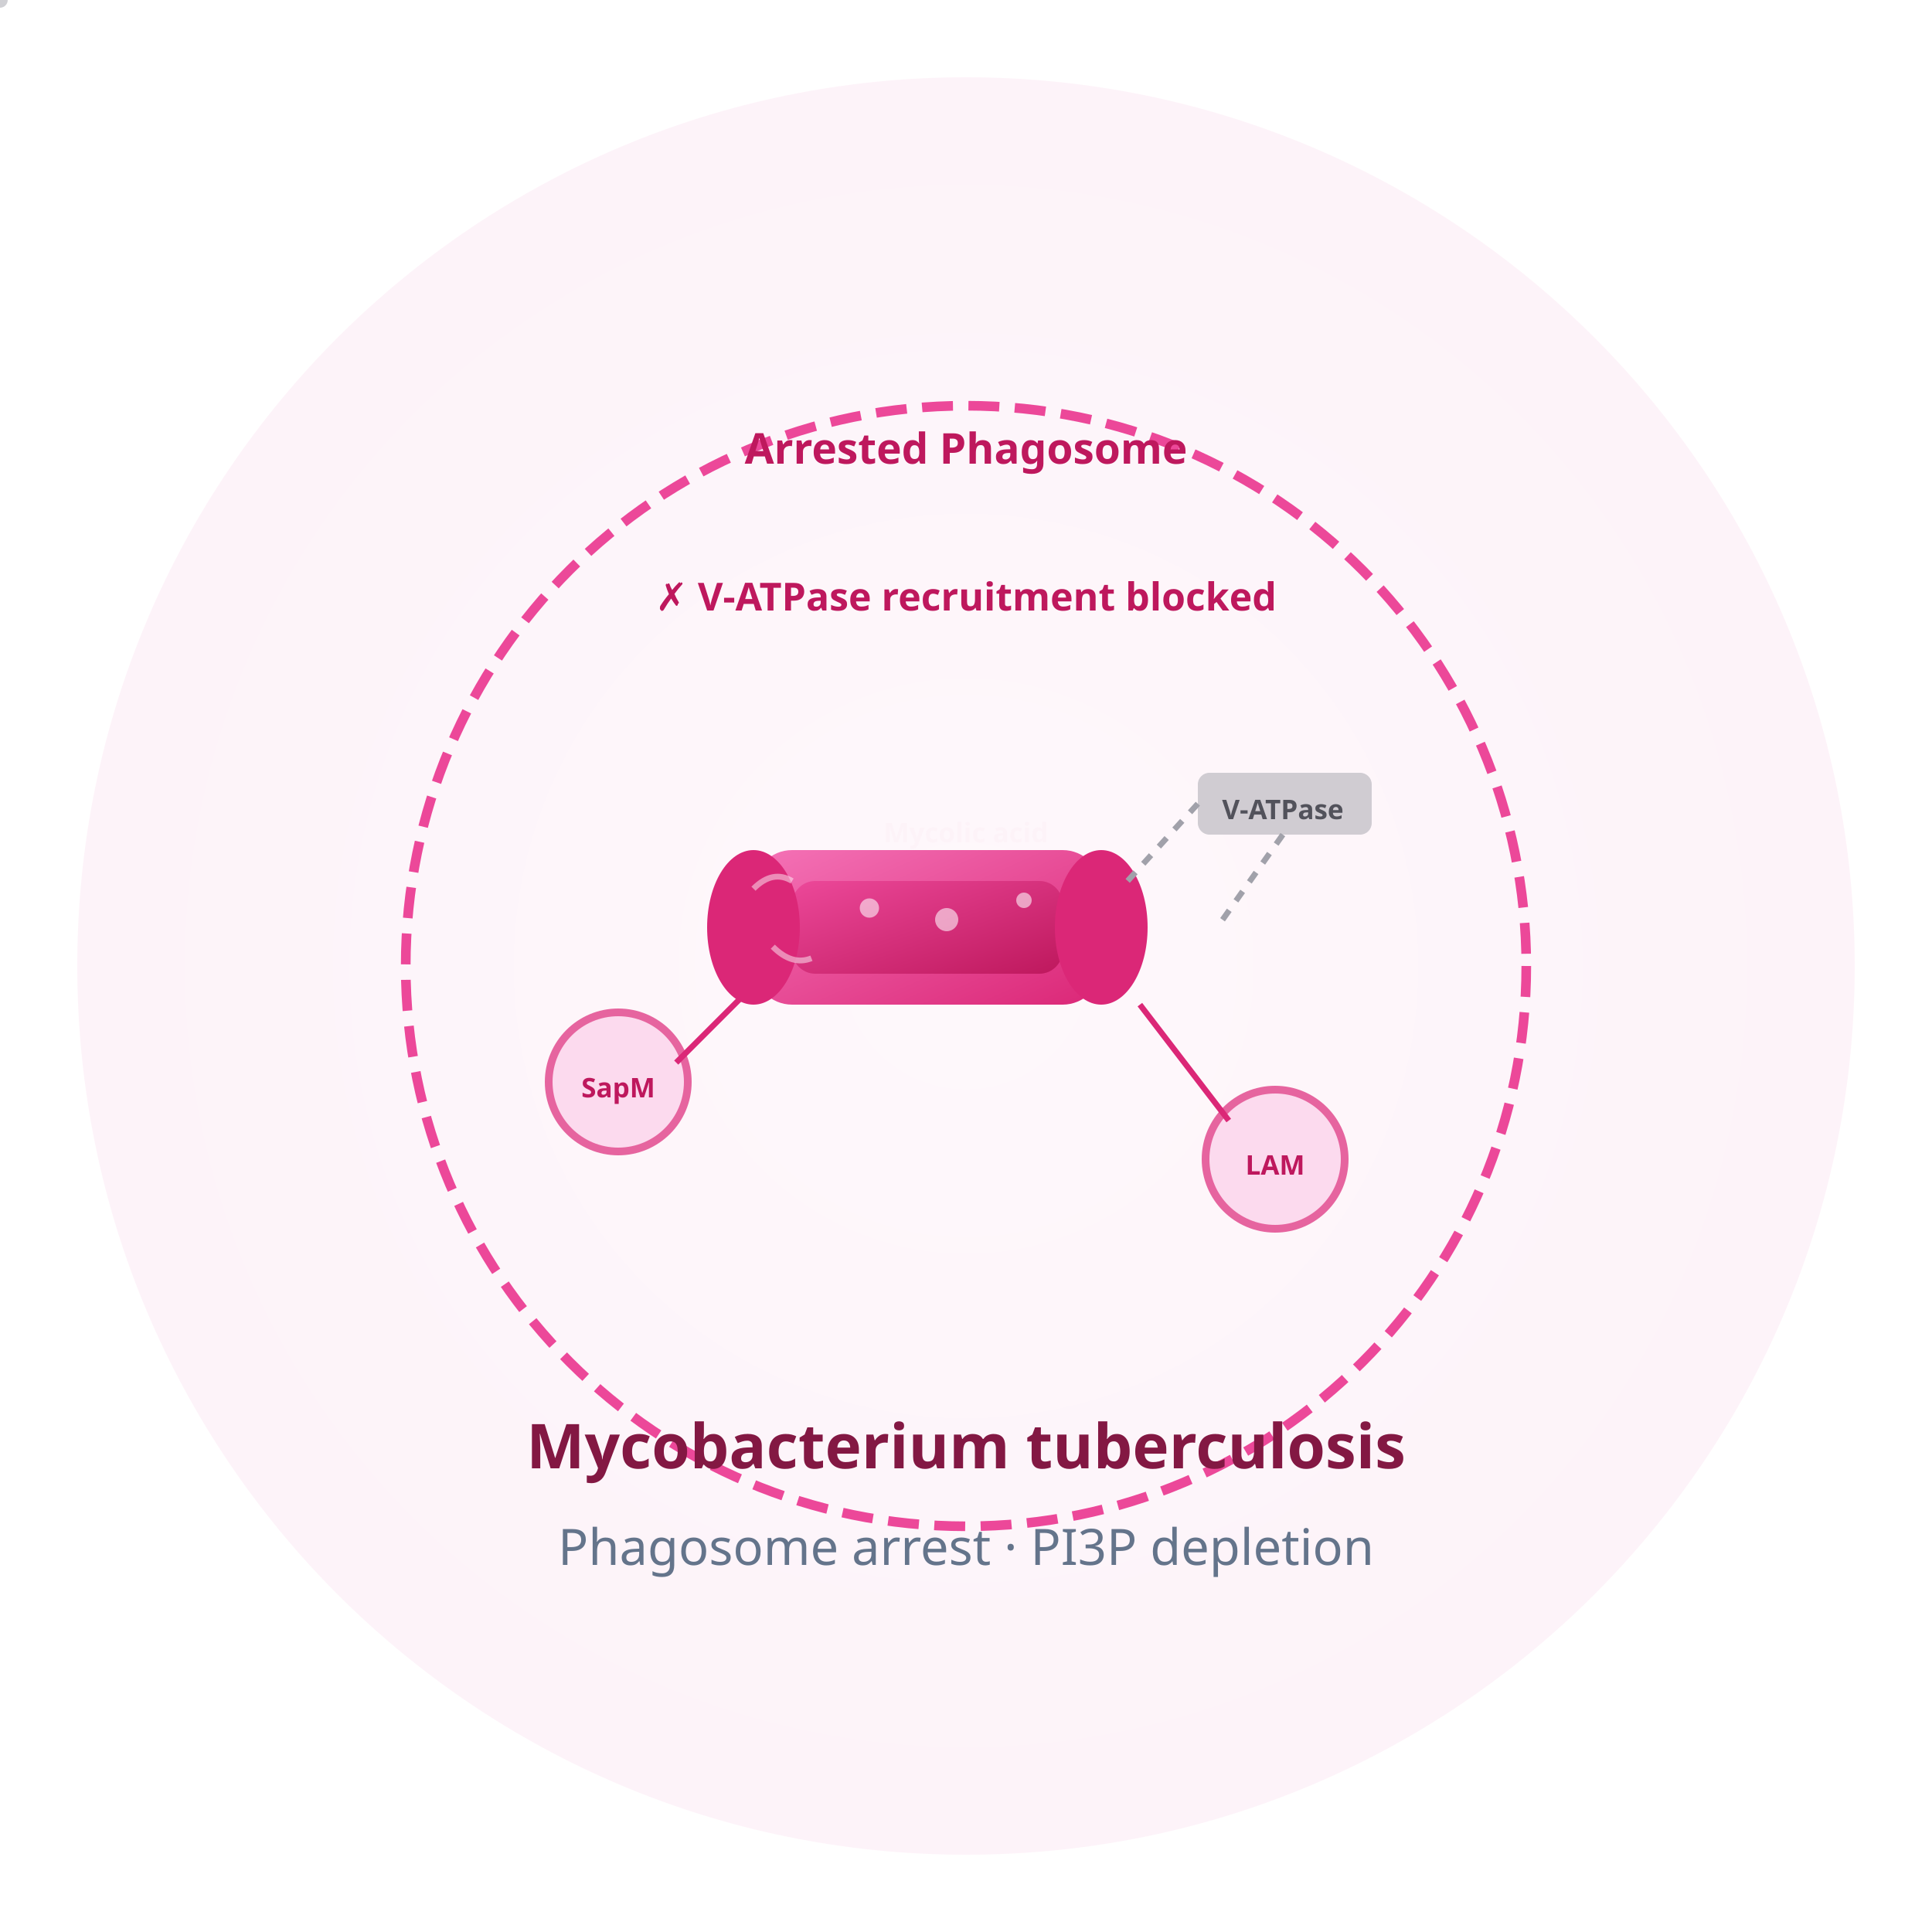
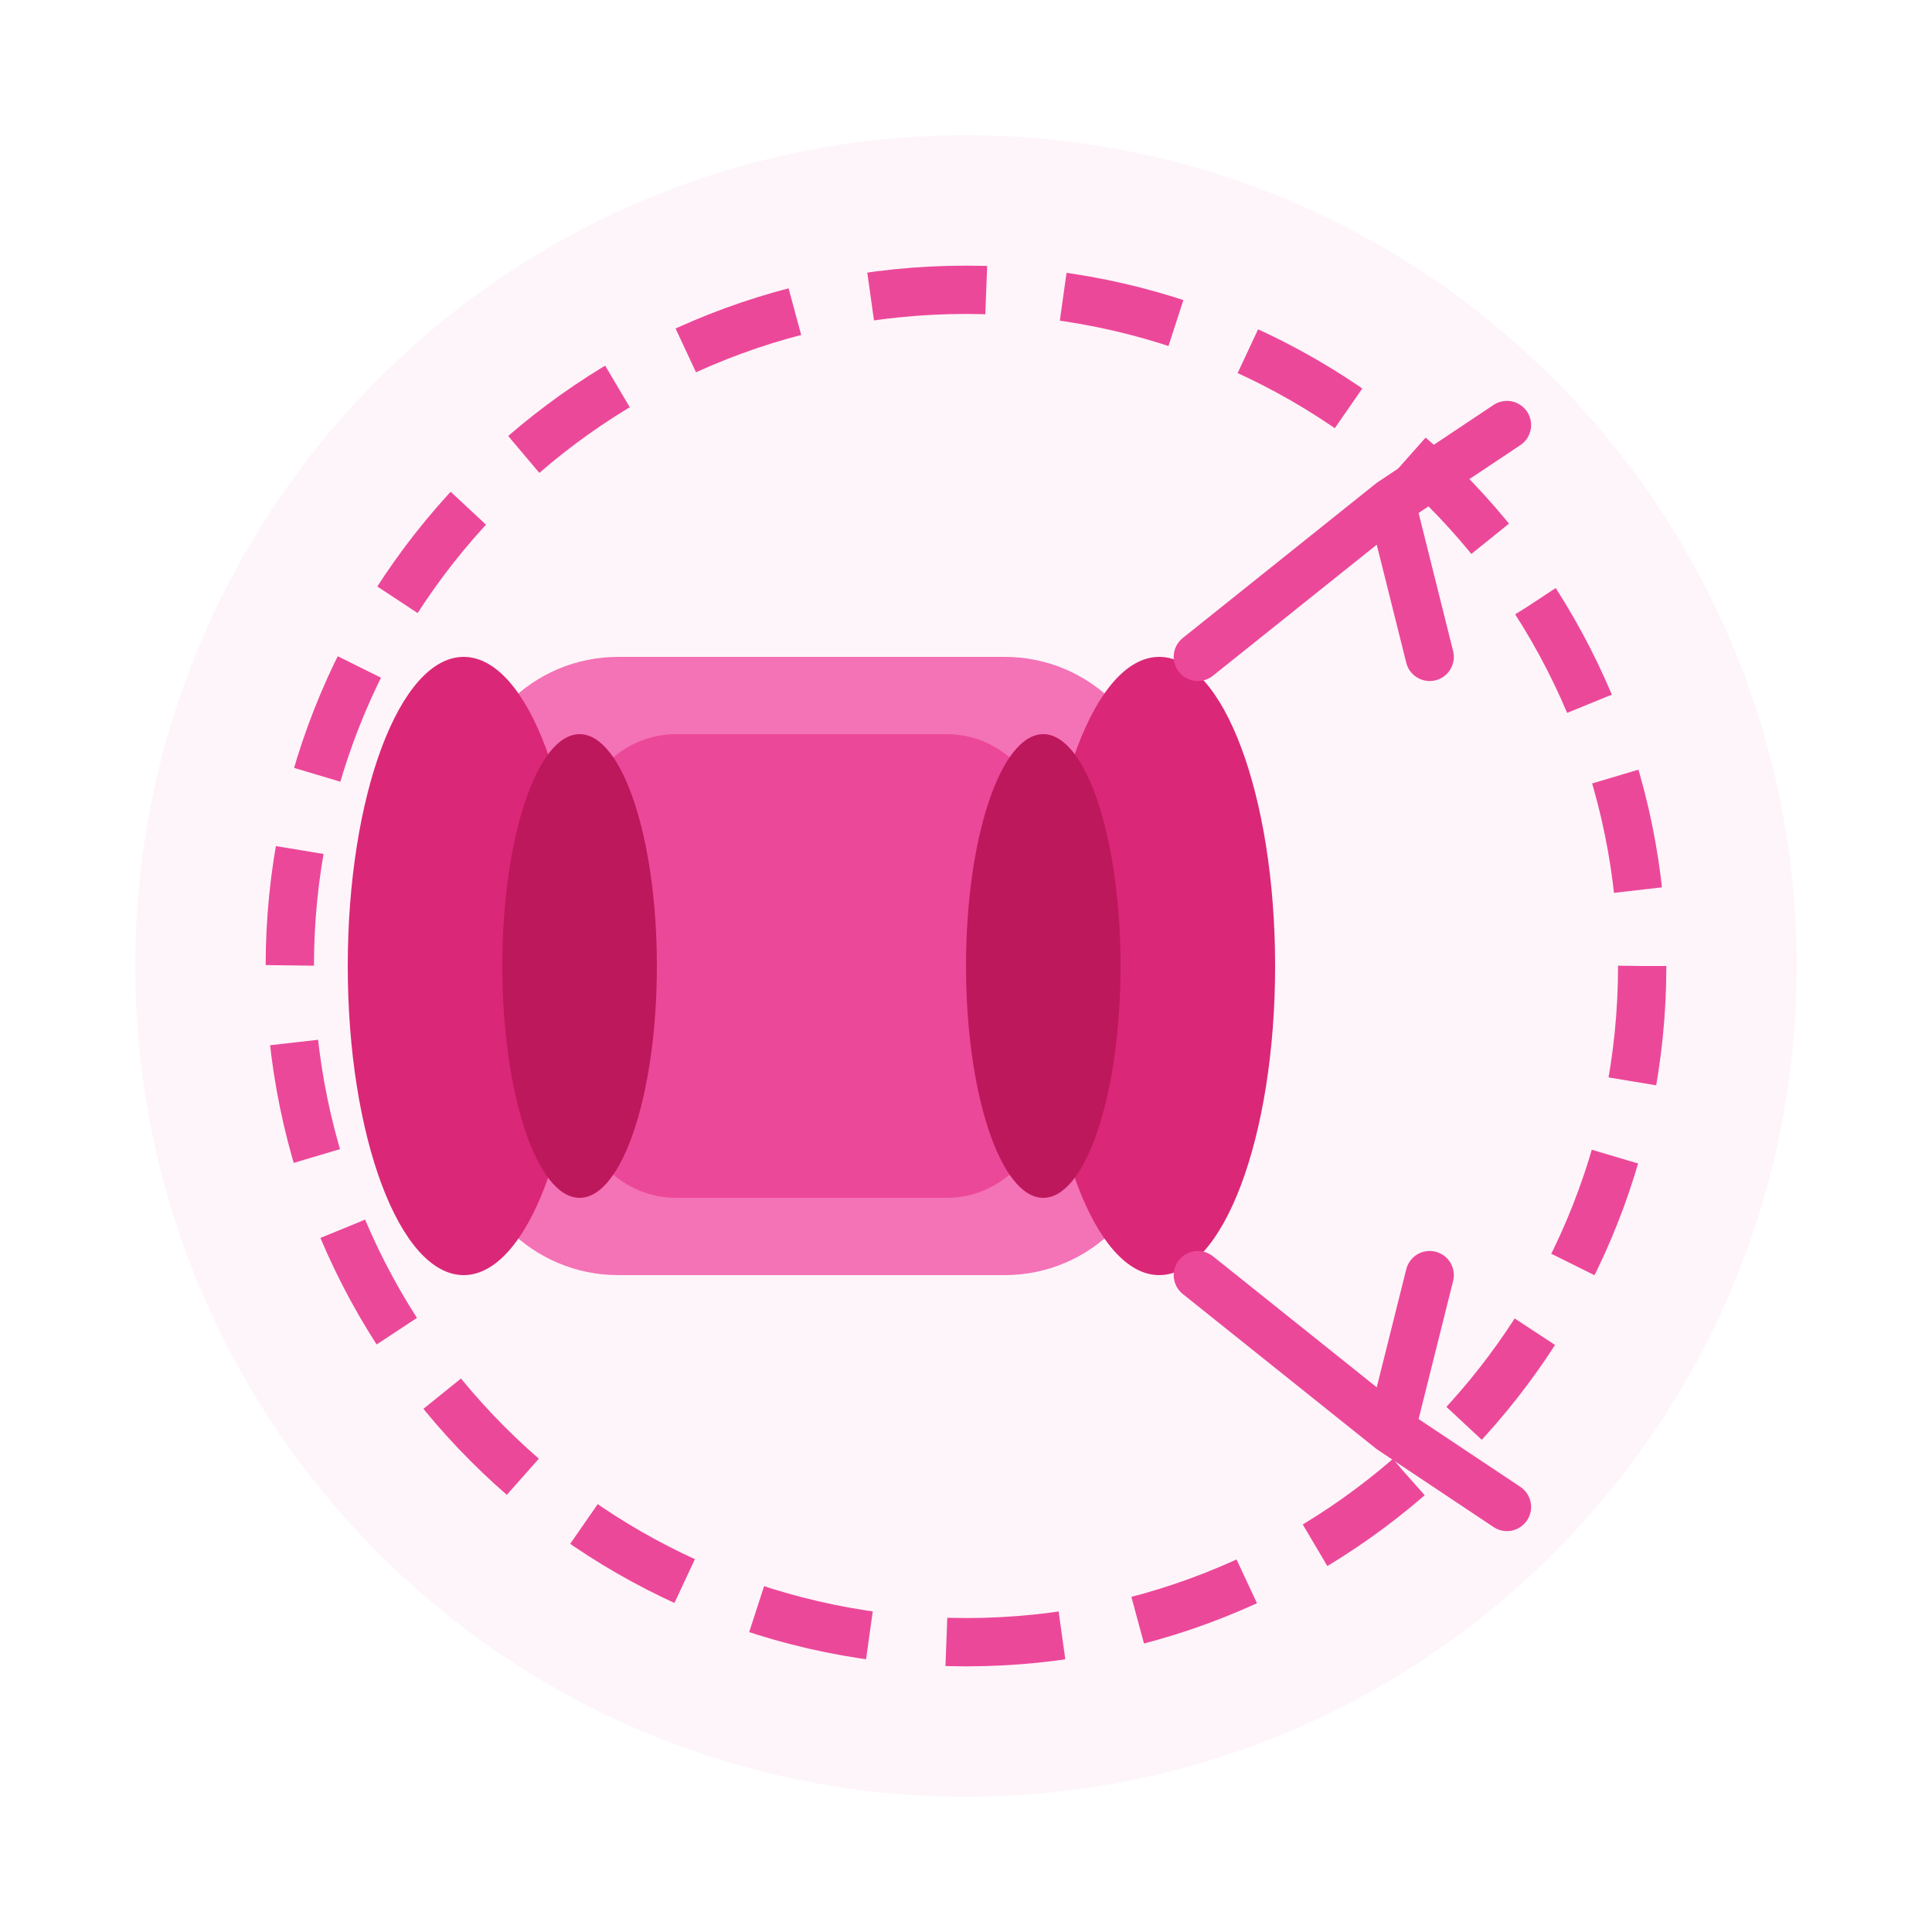
- <svg xmlns="http://www.w3.org/2000/svg" viewBox="0 0 500 500" fill="none">
-   <defs>
-     <radialGradient id="bg8" cx="50%" cy="50%" r="50%">
-       <stop offset="0%" stop-color="#fdf2f8" />
-       <stop offset="100%" stop-color="#fce7f3" />
-     </radialGradient>
-     <linearGradient id="capsule" x1="0" y1="0" x2="1" y2="1">
-       <stop offset="0%" stop-color="#f472b6" />
-       <stop offset="100%" stop-color="#db2777" />
-     </linearGradient>
-     <linearGradient id="core" x1="0" y1="0" x2="1" y2="1">
-       <stop offset="0%" stop-color="#ec4899" />
-       <stop offset="100%" stop-color="#be185d" />
-     </linearGradient>
-     <linearGradient id="vatp" x1="0" y1="0" x2="0" y2="1">
-       <stop offset="0%" stop-color="#fbbf24" />
-       <stop offset="100%" stop-color="#d97706" />
-     </linearGradient>
-   </defs>
-   <circle cx="250" cy="250" r="230" fill="url(#bg8)" opacity="0.5" />
-   <circle cx="250" cy="250" r="145" fill="none" stroke="#ec4899" stroke-width="2.5" stroke-dasharray="8 4" />
-   <text x="250" y="120" text-anchor="middle" font-family="system-ui,sans-serif" font-size="11" font-weight="700" fill="#be185d">Arrested Phagosome</text>
-   <rect x="195" y="220" width="90" height="40" rx="10" fill="url(#capsule)" />
-   <rect x="205" y="228" width="70" height="24" rx="6" fill="url(#core)" />
-   <ellipse cx="195" cy="240" rx="12" ry="20" fill="#db2777" />
-   <ellipse cx="285" cy="240" rx="12" ry="20" fill="#db2777" />
-   <path d="M195 230 Q200 225 205 228" stroke="#fdf2f8" stroke-width="1.5" fill="none" opacity="0.5" />
-   <path d="M200 245 Q205 250 210 248" stroke="#fdf2f8" stroke-width="1.5" fill="none" opacity="0.5" />
-   <circle cx="225" cy="235" r="2.5" fill="#fdf2f8" opacity="0.6" />
-   <circle cx="245" cy="238" r="3" fill="#fdf2f8" opacity="0.6" />
-   <circle cx="265" cy="233" r="2" fill="#fdf2f8" opacity="0.6" />
-   <text x="250" y="218" text-anchor="middle" font-family="system-ui,sans-serif" font-size="7" font-weight="700" fill="#fdf2f8" opacity="0.8">Mycolic acid</text>
-   <rect x="310" y="200" width="45" height="16" rx="3" fill="#a1a1aa" opacity="0.5" />
-   <text x="332" y="212" text-anchor="middle" font-family="system-ui,sans-serif" font-size="7" font-weight="700" fill="#52525b">V-ATPase</text>
-   <line x1="310" y1="208" x2="290" y2="230" stroke="#a1a1aa" stroke-width="1.5" stroke-dasharray="3 3" />
-   <circle x="310" y="208" r="2" fill="#a1a1aa" opacity="0.5" />
-   <line x1="332" y1="216" x2="315" y2="240" stroke="#a1a1aa" stroke-width="1.5" stroke-dasharray="3 3" />
-   <text x="250" y="158" text-anchor="middle" font-family="system-ui,sans-serif" font-size="10" font-weight="600" fill="#be185d">✗ V-ATPase recruitment blocked</text>
-   <circle cx="160" cy="280" r="18" fill="#fbcfe8" opacity="0.7" stroke="#db2777" stroke-width="2" />
-   <text x="160" y="284" text-anchor="middle" font-family="system-ui,sans-serif" font-size="7" font-weight="700" fill="#be185d">SapM</text>
-   <line x1="175" y1="275" x2="195" y2="255" stroke="#db2777" stroke-width="1.5" />
-   <circle cx="330" cy="300" r="18" fill="#fbcfe8" opacity="0.7" stroke="#db2777" stroke-width="2" />
-   <text x="330" y="304" text-anchor="middle" font-family="system-ui,sans-serif" font-size="7" font-weight="700" fill="#be185d">LAM</text>
-   <line x1="318" y1="290" x2="295" y2="260" stroke="#db2777" stroke-width="1.5" />
-   <text x="250" y="380" text-anchor="middle" font-family="system-ui,sans-serif" font-size="16" font-weight="700" fill="#831843">Mycobacterium tuberculosis</text>
-   <text x="250" y="405" text-anchor="middle" font-family="system-ui,sans-serif" font-size="13" font-weight="500" fill="#64748b">Phagosome arrest · PI3P depletion</text>
+ <svg xmlns="http://www.w3.org/2000/svg" viewBox="0 0 100 100" fill="none">
+   <circle cx="50" cy="50" r="43" fill="#fce7f3" opacity="0.4" />
+   <circle cx="50" cy="50" r="35" stroke="#ec4899" stroke-width="2.5" stroke-dasharray="6 4" fill="none" />
+   <rect x="24" y="34" width="36" height="32" rx="8" fill="#f472b6" />
+   <rect x="30" y="38" width="24" height="24" rx="5" fill="#ec4899" />
+   <ellipse cx="24" cy="50" rx="6" ry="16" fill="#db2777" />
+   <ellipse cx="60" cy="50" rx="6" ry="16" fill="#db2777" />
+   <ellipse cx="30" cy="50" rx="4" ry="12" fill="#be185d" />
+   <ellipse cx="54" cy="50" rx="4" ry="12" fill="#be185d" />
+   <path d="M62 34 L72 26 M72 26 L74 34 M72 26 L78 22 M62 66 L72 74 M72 74 L74 66 M72 74 L78 78" stroke="#ec4899" stroke-width="2.5" stroke-linecap="round" />
</svg>
